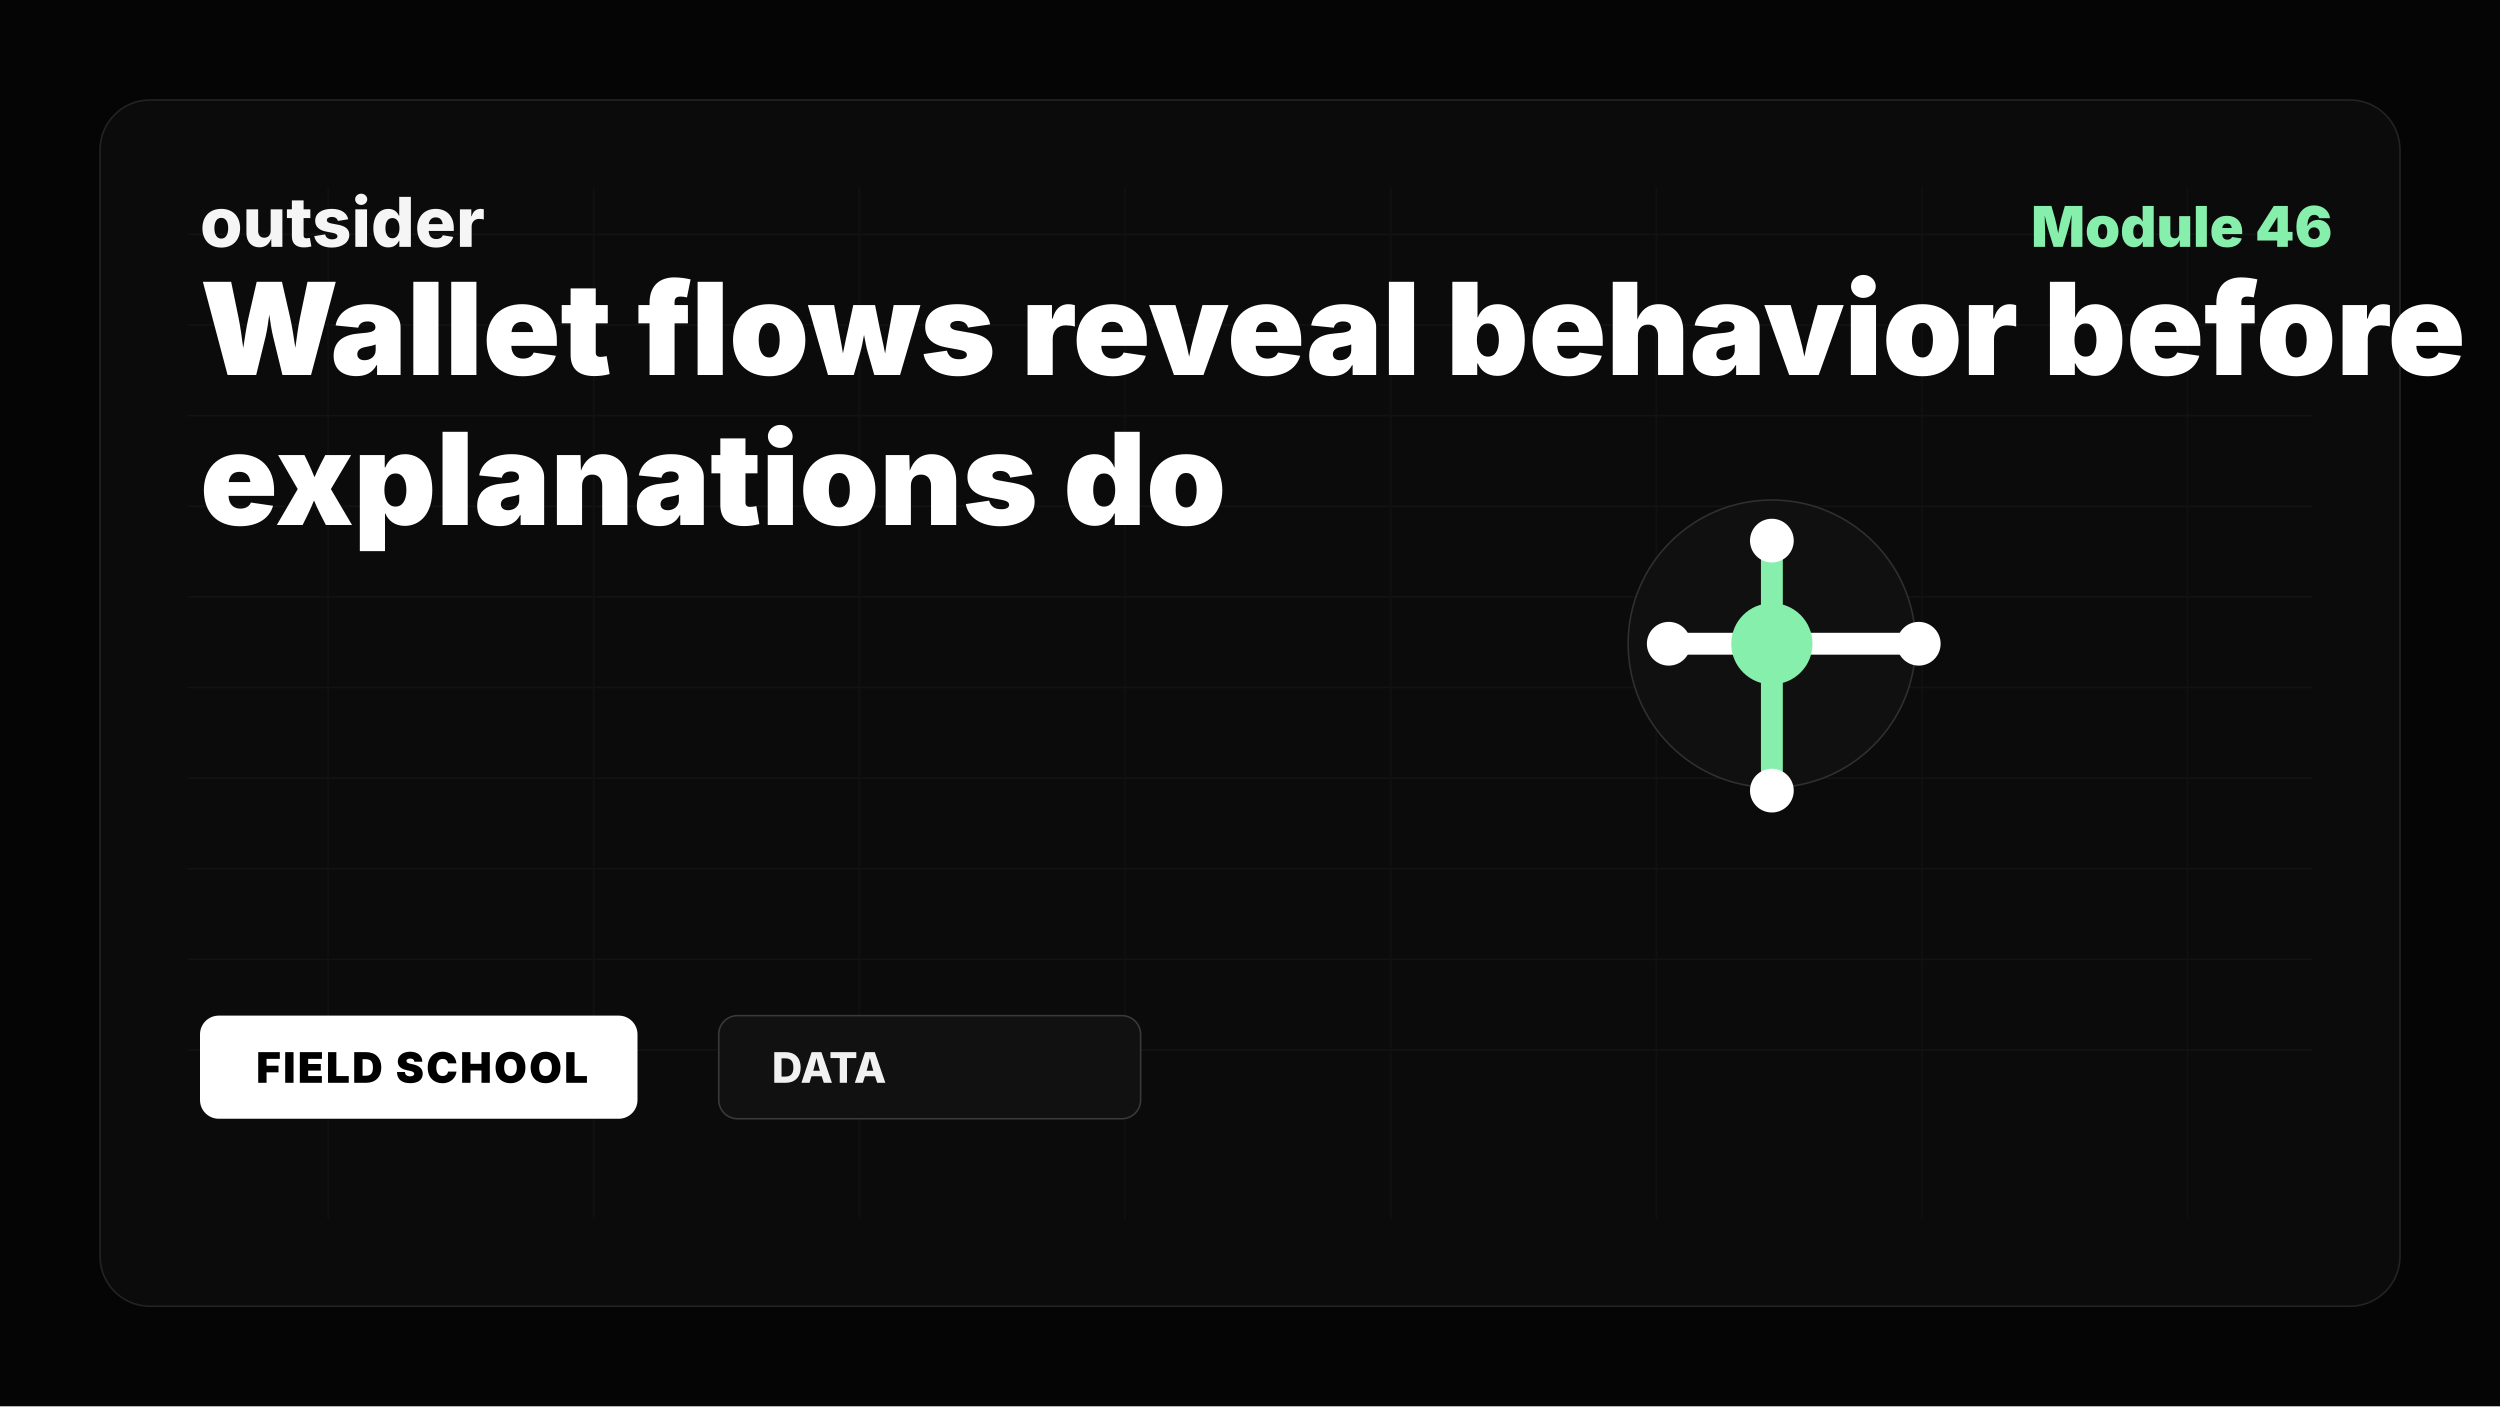
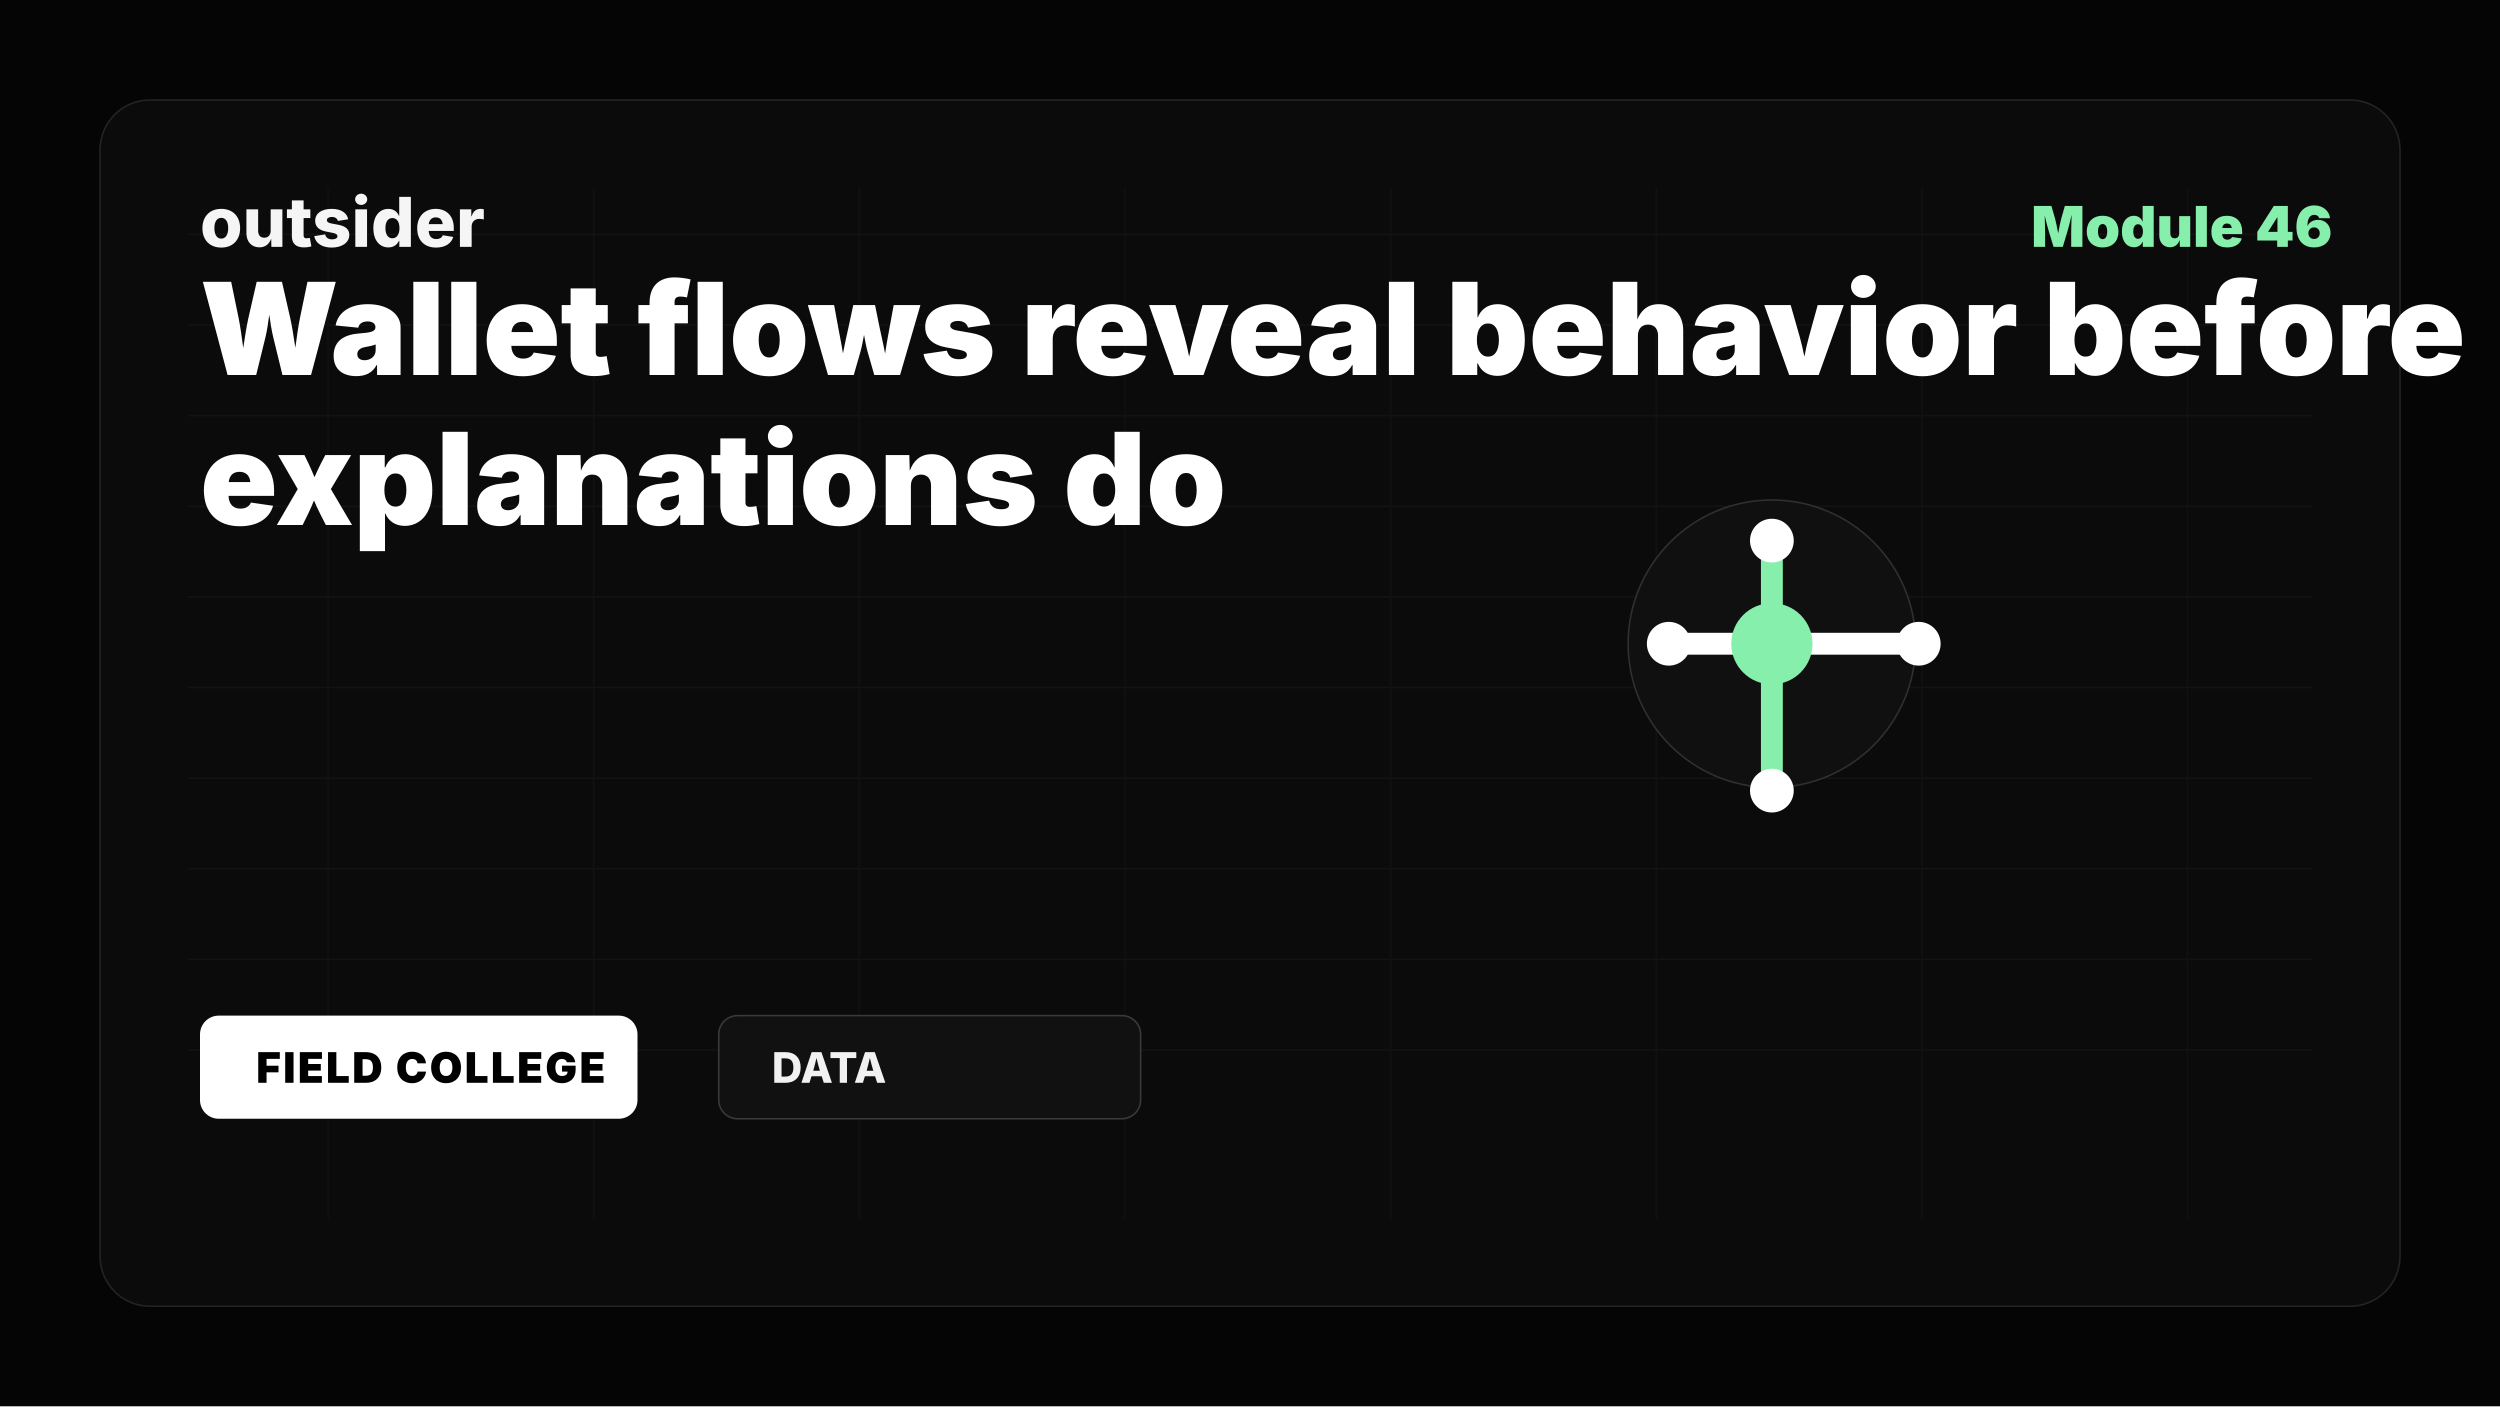
<svg xmlns="http://www.w3.org/2000/svg" width="1600" height="900" viewBox="0 0 1600 900" fill="none">
  <rect width="1600" height="900" fill="#050505" />
  <rect x="64" y="64" width="1472" height="772" rx="32" fill="#0B0B0B" stroke="#242424" />
  <g opacity="0.55">
    <path d="M120 150H1480" stroke="#191919" />
    <path d="M120 208H1480" stroke="#191919" />
    <path d="M120 266H1480" stroke="#191919" />
    <path d="M120 324H1480" stroke="#191919" />
    <path d="M120 382H1480" stroke="#191919" />
    <path d="M120 440H1480" stroke="#191919" />
    <path d="M120 498H1480" stroke="#191919" />
    <path d="M120 556H1480" stroke="#191919" />
    <path d="M120 614H1480" stroke="#191919" />
    <path d="M120 672H1480" stroke="#191919" />
    <path d="M210 120V780" stroke="#151515" />
    <path d="M380 120V780" stroke="#151515" />
    <path d="M550 120V780" stroke="#151515" />
    <path d="M720 120V780" stroke="#151515" />
    <path d="M890 120V780" stroke="#151515" />
    <path d="M1060 120V780" stroke="#151515" />
    <path d="M1230 120V780" stroke="#151515" />
    <path d="M1400 120V780" stroke="#151515" />
  </g>
  <text x="128" y="158" fill="#F5F5F5" font-family="Inter, Arial, sans-serif" font-size="44" font-weight="800">outsider</text>
  <text x="1300" y="158" fill="#86EFAC" font-family="Inter, Arial, sans-serif" font-size="36" font-weight="900">Module 46</text>
  <text x="128" y="240" fill="#FFFFFF" font-family="Inter, Arial, sans-serif" font-size="82" font-weight="900">Wallet flows reveal behavior before</text>
  <text x="128" y="336" fill="#FFFFFF" font-family="Inter, Arial, sans-serif" font-size="82" font-weight="900">explanations do</text>
  <rect x="128" y="650" width="280" height="66" rx="12" fill="#FFFFFF" />
-   <text x="164" y="693" fill="#000000" font-family="Inter, Arial, sans-serif" font-size="27" font-weight="900" letter-spacing="1.5">FIELD SCHOOL</text>
+   <text x="164" y="693" fill="#000000" font-family="Inter, Arial, sans-serif" font-size="27" font-weight="900" letter-spacing="1.5">FIELD COLLEGE</text>
  <rect x="460" y="650" width="270" height="66" rx="12" fill="#111111" stroke="#3A3A3A" />
  <text x="494" y="693" fill="#F1F1F1" font-family="Inter, Arial, sans-serif" font-size="27" font-weight="800">DATA</text>
  <g transform="translate(1040 318)">
    <circle cx="94" cy="94" r="92" fill="#101010" stroke="#303030" />
    <path d="M94 28V188" stroke="#86EFAC" stroke-width="14" stroke-linecap="round" />
    <path d="M28 94H188" stroke="#FFFFFF" stroke-width="14" stroke-linecap="round" />
    <circle cx="94" cy="94" r="26" fill="#86EFAC" />
    <circle cx="94" cy="28" r="14" fill="#FFFFFF" />
    <circle cx="188" cy="94" r="14" fill="#FFFFFF" />
    <circle cx="94" cy="188" r="14" fill="#FFFFFF" />
    <circle cx="28" cy="94" r="14" fill="#FFFFFF" />
  </g>
</svg>
